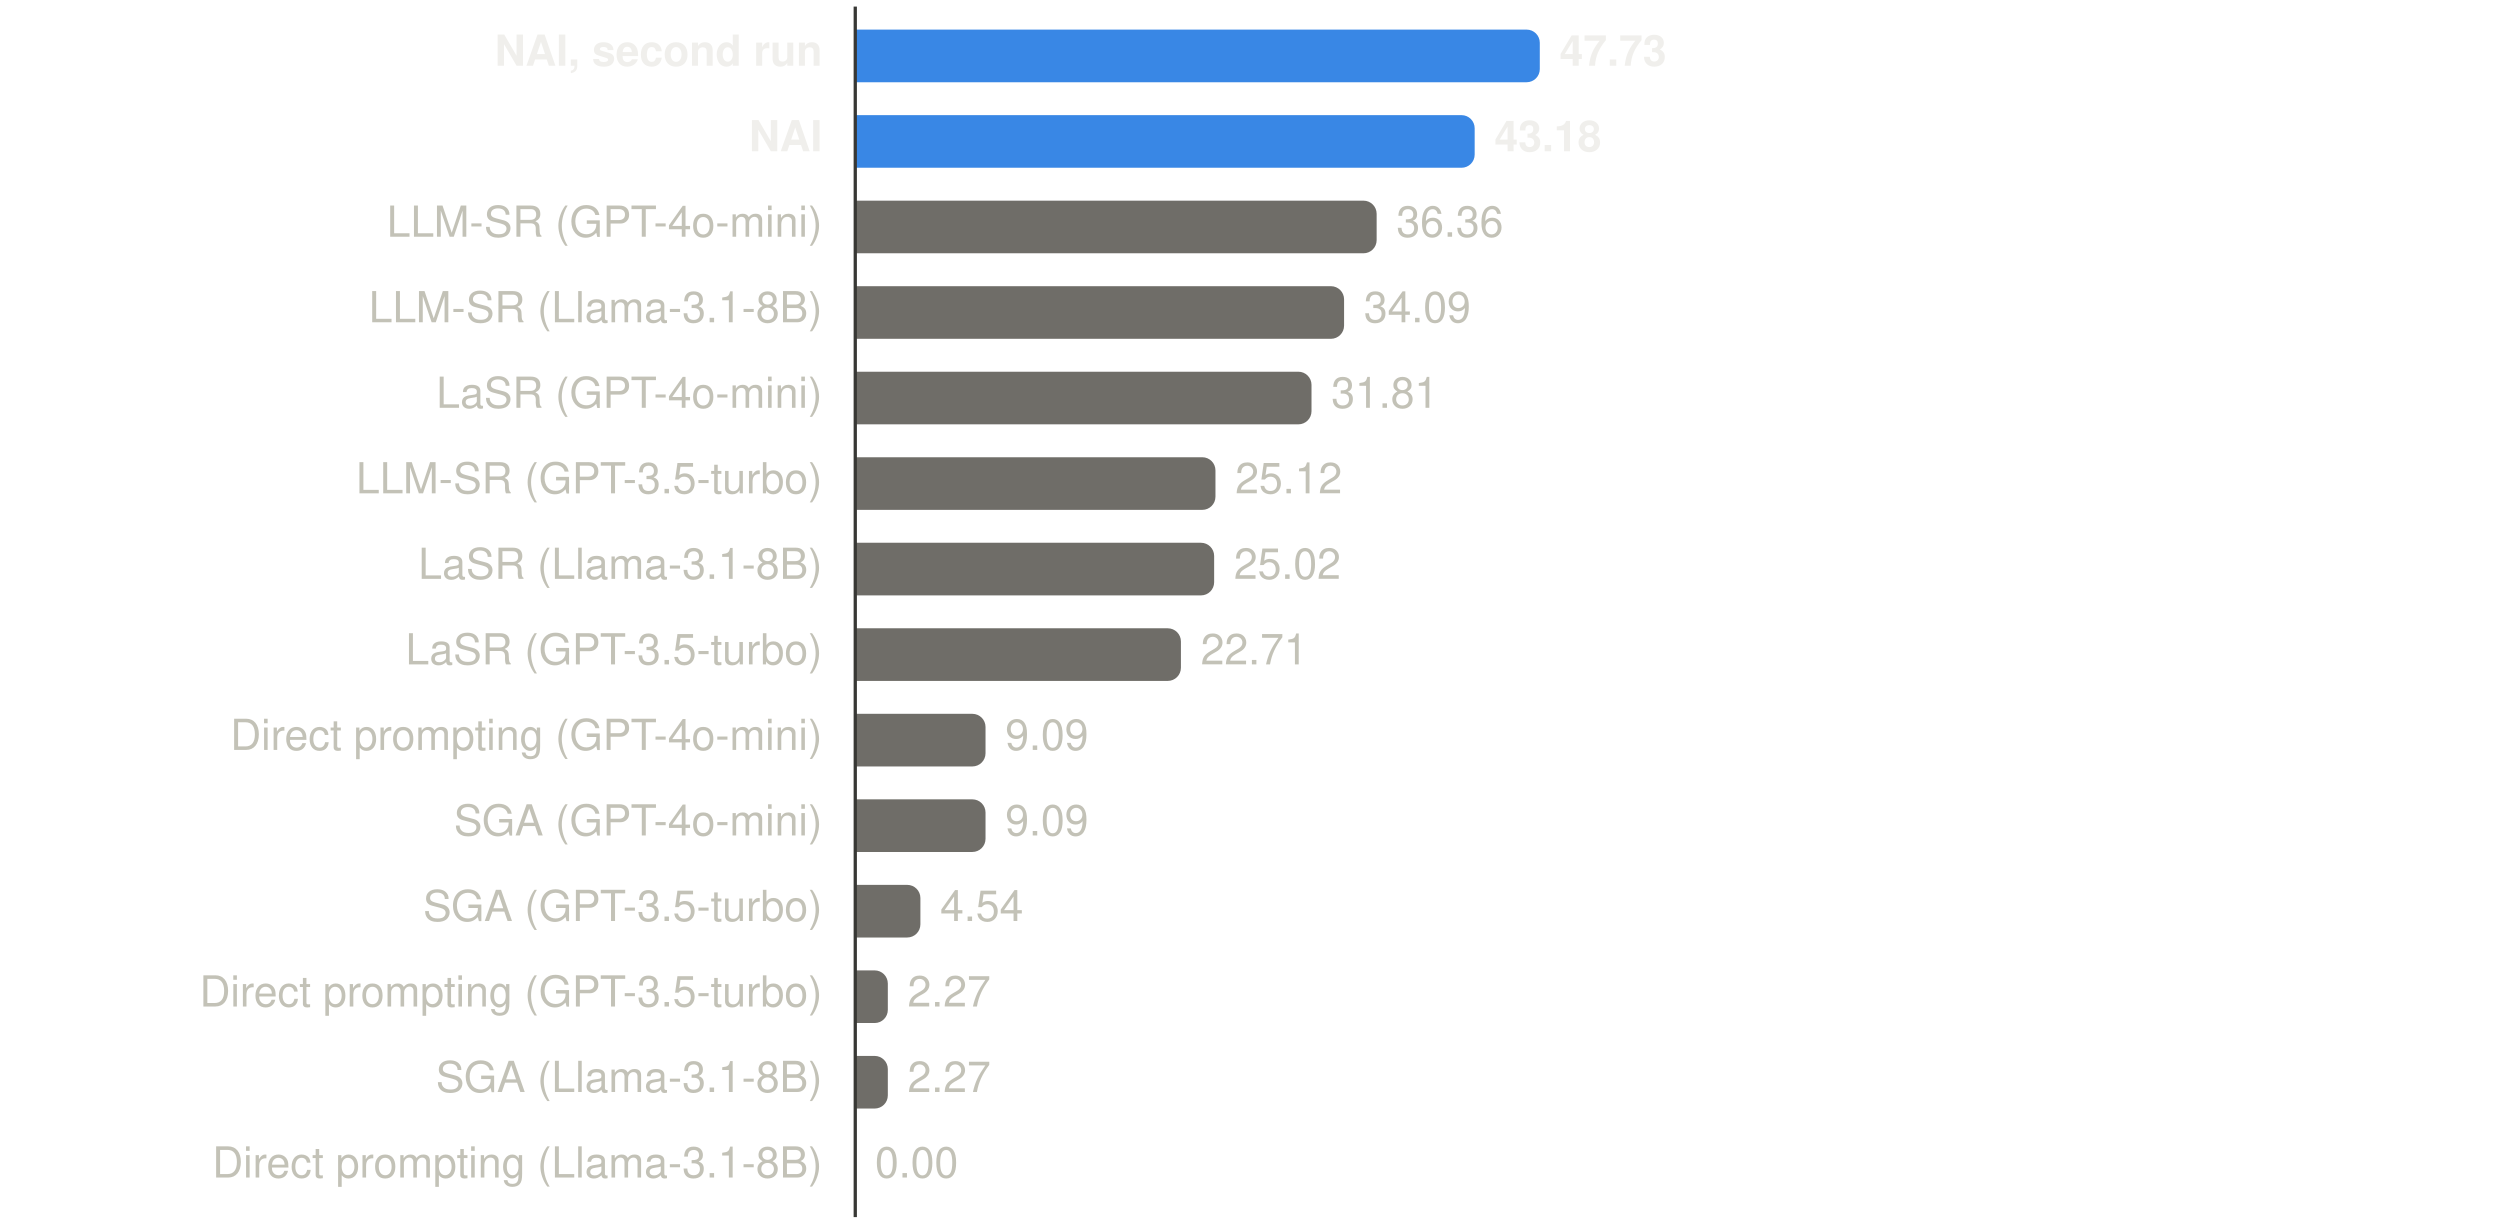
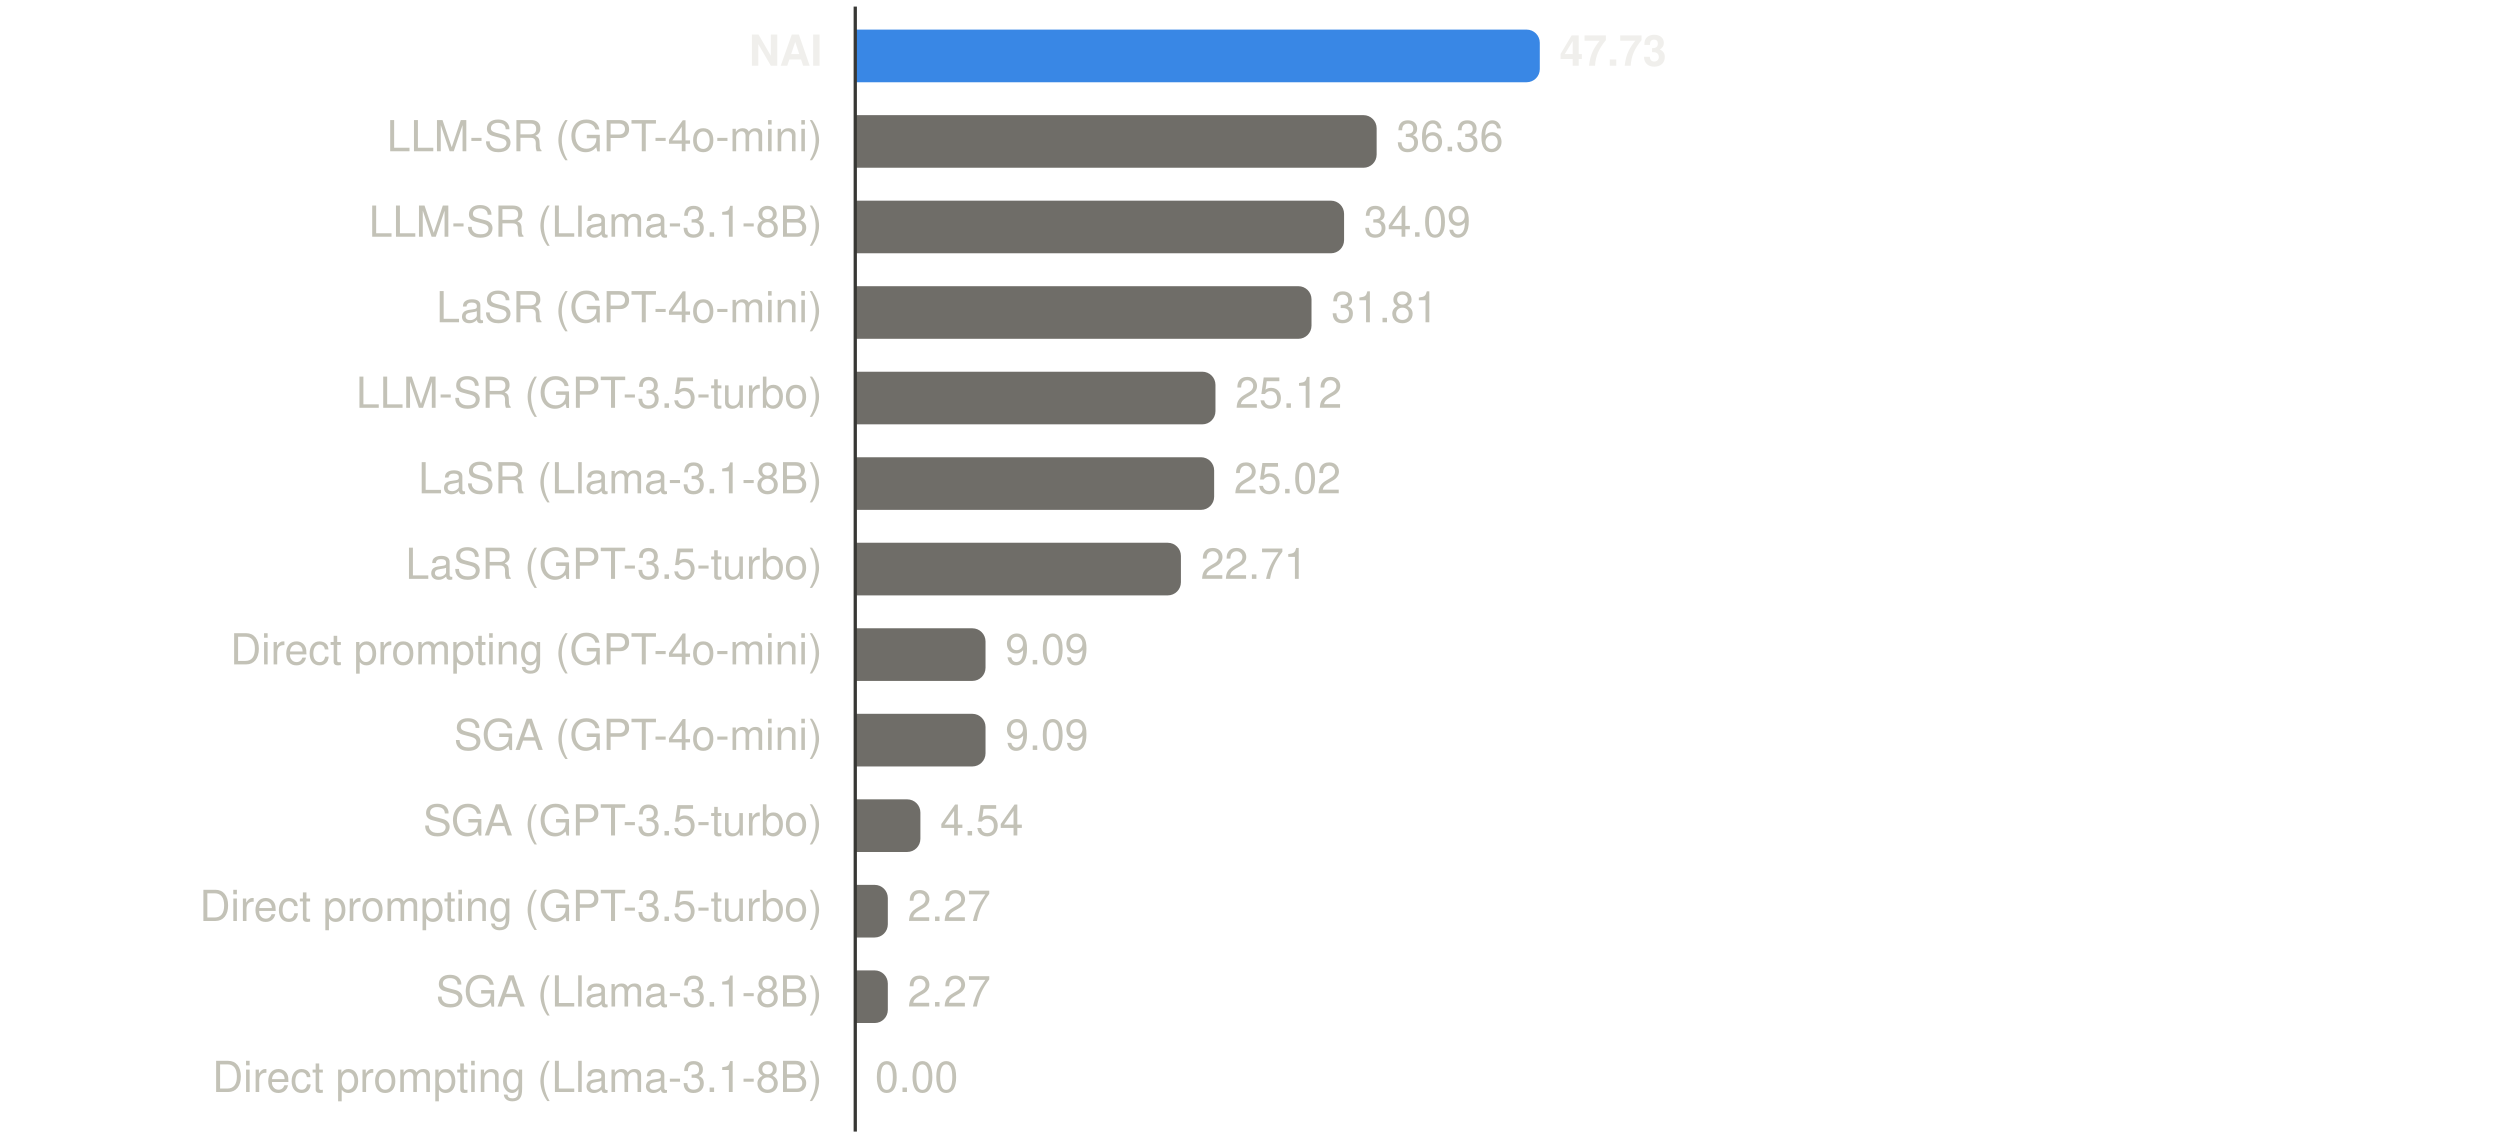
- <svg xmlns="http://www.w3.org/2000/svg" width="760" height="372" viewBox="0 0 760 372" role="img" aria-labelledby="t d">
+ <svg xmlns="http://www.w3.org/2000/svg" width="760" height="346" viewBox="0 0 760 346" role="img" aria-labelledby="t d">
  <g font-family="system-ui, -apple-system, 'Segoe UI', Helvetica, Arial, sans-serif" font-size="13">
-     <text x="250" y="17.0" fill="#f0efec" text-anchor="end" dominant-baseline="central" font-weight="700">NAI, second run</text>
+     <text x="250" y="17.0" fill="#f0efec" text-anchor="end" dominant-baseline="central" font-weight="700">NAI</text>
    <path d="M260.0 9.0 H464.1 a4 4 0 0 1 4 4 V21.0 a4 4 0 0 1 -4 4 H260.0 Z" fill="#3987e5" />
    <text x="474.1" y="17.0" fill="#f0efec" dominant-baseline="central" font-weight="700">47.73</text>
-     <text x="250" y="43.0" fill="#f0efec" text-anchor="end" dominant-baseline="central" font-weight="700">NAI</text>
-     <path d="M260.0 35.0 H444.3 a4 4 0 0 1 4 4 V47.0 a4 4 0 0 1 -4 4 H260.0 Z" fill="#3987e5" />
-     <text x="454.3" y="43.0" fill="#f0efec" dominant-baseline="central" font-weight="700">43.18</text>
-     <text x="250" y="69.0" fill="#c3c2b7" text-anchor="end" dominant-baseline="central">LLM-SR (GPT-4o-mini)</text>
-     <path d="M260.0 61.0 H414.5 a4 4 0 0 1 4 4 V73.0 a4 4 0 0 1 -4 4 H260.0 Z" fill="#6f6d68" />
-     <text x="424.5" y="69.0" fill="#c3c2b7" dominant-baseline="central">36.36</text>
-     <text x="250" y="95.0" fill="#c3c2b7" text-anchor="end" dominant-baseline="central">LLM-SR (Llama-3.1-8B)</text>
-     <path d="M260.0 87.0 H404.6 a4 4 0 0 1 4 4 V99.0 a4 4 0 0 1 -4 4 H260.0 Z" fill="#6f6d68" />
-     <text x="414.6" y="95.0" fill="#c3c2b7" dominant-baseline="central">34.09</text>
-     <text x="250" y="121.0" fill="#c3c2b7" text-anchor="end" dominant-baseline="central">LaSR (GPT-4o-mini)</text>
-     <path d="M260.0 113.0 H394.7 a4 4 0 0 1 4 4 V125.0 a4 4 0 0 1 -4 4 H260.0 Z" fill="#6f6d68" />
-     <text x="404.7" y="121.0" fill="#c3c2b7" dominant-baseline="central">31.81</text>
-     <text x="250" y="147.0" fill="#c3c2b7" text-anchor="end" dominant-baseline="central">LLM-SR (GPT-3.5-turbo)</text>
-     <path d="M260.0 139.0 H365.5 a4 4 0 0 1 4 4 V151.0 a4 4 0 0 1 -4 4 H260.0 Z" fill="#6f6d68" />
-     <text x="375.5" y="147.0" fill="#c3c2b7" dominant-baseline="central">25.12</text>
-     <text x="250" y="173.0" fill="#c3c2b7" text-anchor="end" dominant-baseline="central">LaSR (Llama-3.1-8B)</text>
-     <path d="M260.0 165.0 H365.1 a4 4 0 0 1 4 4 V177.0 a4 4 0 0 1 -4 4 H260.0 Z" fill="#6f6d68" />
-     <text x="375.1" y="173.0" fill="#c3c2b7" dominant-baseline="central">25.02</text>
-     <text x="250" y="199.0" fill="#c3c2b7" text-anchor="end" dominant-baseline="central">LaSR (GPT-3.5-turbo)</text>
-     <path d="M260.0 191.0 H355.0 a4 4 0 0 1 4 4 V203.0 a4 4 0 0 1 -4 4 H260.0 Z" fill="#6f6d68" />
-     <text x="365.0" y="199.0" fill="#c3c2b7" dominant-baseline="central">22.71</text>
-     <text x="250" y="225.0" fill="#c3c2b7" text-anchor="end" dominant-baseline="central">Direct prompting (GPT-4o-mini)</text>
+     <text x="250" y="43.0" fill="#c3c2b7" text-anchor="end" dominant-baseline="central">LLM-SR (GPT-4o-mini)</text>
+     <path d="M260.0 35.0 H414.5 a4 4 0 0 1 4 4 V47.0 a4 4 0 0 1 -4 4 H260.0 Z" fill="#6f6d68" />
+     <text x="424.5" y="43.0" fill="#c3c2b7" dominant-baseline="central">36.36</text>
+     <text x="250" y="69.0" fill="#c3c2b7" text-anchor="end" dominant-baseline="central">LLM-SR (Llama-3.1-8B)</text>
+     <path d="M260.0 61.0 H404.6 a4 4 0 0 1 4 4 V73.0 a4 4 0 0 1 -4 4 H260.0 Z" fill="#6f6d68" />
+     <text x="414.6" y="69.0" fill="#c3c2b7" dominant-baseline="central">34.09</text>
+     <text x="250" y="95.0" fill="#c3c2b7" text-anchor="end" dominant-baseline="central">LaSR (GPT-4o-mini)</text>
+     <path d="M260.0 87.0 H394.7 a4 4 0 0 1 4 4 V99.0 a4 4 0 0 1 -4 4 H260.0 Z" fill="#6f6d68" />
+     <text x="404.7" y="95.0" fill="#c3c2b7" dominant-baseline="central">31.81</text>
+     <text x="250" y="121.0" fill="#c3c2b7" text-anchor="end" dominant-baseline="central">LLM-SR (GPT-3.5-turbo)</text>
+     <path d="M260.0 113.0 H365.5 a4 4 0 0 1 4 4 V125.0 a4 4 0 0 1 -4 4 H260.0 Z" fill="#6f6d68" />
+     <text x="375.5" y="121.0" fill="#c3c2b7" dominant-baseline="central">25.12</text>
+     <text x="250" y="147.0" fill="#c3c2b7" text-anchor="end" dominant-baseline="central">LaSR (Llama-3.1-8B)</text>
+     <path d="M260.0 139.0 H365.1 a4 4 0 0 1 4 4 V151.0 a4 4 0 0 1 -4 4 H260.0 Z" fill="#6f6d68" />
+     <text x="375.1" y="147.0" fill="#c3c2b7" dominant-baseline="central">25.02</text>
+     <text x="250" y="173.0" fill="#c3c2b7" text-anchor="end" dominant-baseline="central">LaSR (GPT-3.5-turbo)</text>
+     <path d="M260.0 165.0 H355.0 a4 4 0 0 1 4 4 V177.0 a4 4 0 0 1 -4 4 H260.0 Z" fill="#6f6d68" />
+     <text x="365.0" y="173.0" fill="#c3c2b7" dominant-baseline="central">22.71</text>
+     <text x="250" y="199.0" fill="#c3c2b7" text-anchor="end" dominant-baseline="central">Direct prompting (GPT-4o-mini)</text>
+     <path d="M260.0 191.0 H295.6 a4 4 0 0 1 4 4 V203.0 a4 4 0 0 1 -4 4 H260.0 Z" fill="#6f6d68" />
+     <text x="305.6" y="199.0" fill="#c3c2b7" dominant-baseline="central">9.09</text>
+     <text x="250" y="225.0" fill="#c3c2b7" text-anchor="end" dominant-baseline="central">SGA (GPT-4o-mini)</text>
    <path d="M260.0 217.0 H295.6 a4 4 0 0 1 4 4 V229.0 a4 4 0 0 1 -4 4 H260.0 Z" fill="#6f6d68" />
    <text x="305.6" y="225.0" fill="#c3c2b7" dominant-baseline="central">9.09</text>
-     <text x="250" y="251.0" fill="#c3c2b7" text-anchor="end" dominant-baseline="central">SGA (GPT-4o-mini)</text>
-     <path d="M260.0 243.0 H295.6 a4 4 0 0 1 4 4 V255.0 a4 4 0 0 1 -4 4 H260.0 Z" fill="#6f6d68" />
-     <text x="305.6" y="251.0" fill="#c3c2b7" dominant-baseline="central">9.09</text>
-     <text x="250" y="277.0" fill="#c3c2b7" text-anchor="end" dominant-baseline="central">SGA (GPT-3.5-turbo)</text>
-     <path d="M260.0 269.0 H275.8 a4 4 0 0 1 4 4 V281.0 a4 4 0 0 1 -4 4 H260.0 Z" fill="#6f6d68" />
-     <text x="285.8" y="277.0" fill="#c3c2b7" dominant-baseline="central">4.54</text>
-     <text x="250" y="303.0" fill="#c3c2b7" text-anchor="end" dominant-baseline="central">Direct prompting (GPT-3.5-turbo)</text>
+     <text x="250" y="251.0" fill="#c3c2b7" text-anchor="end" dominant-baseline="central">SGA (GPT-3.5-turbo)</text>
+     <path d="M260.0 243.0 H275.8 a4 4 0 0 1 4 4 V255.0 a4 4 0 0 1 -4 4 H260.0 Z" fill="#6f6d68" />
+     <text x="285.8" y="251.0" fill="#c3c2b7" dominant-baseline="central">4.54</text>
+     <text x="250" y="277.0" fill="#c3c2b7" text-anchor="end" dominant-baseline="central">Direct prompting (GPT-3.5-turbo)</text>
+     <path d="M260.0 269.0 H265.9 a4 4 0 0 1 4 4 V281.0 a4 4 0 0 1 -4 4 H260.0 Z" fill="#6f6d68" />
+     <text x="275.9" y="277.0" fill="#c3c2b7" dominant-baseline="central">2.27</text>
+     <text x="250" y="303.0" fill="#c3c2b7" text-anchor="end" dominant-baseline="central">SGA (Llama-3.1-8B)</text>
    <path d="M260.0 295.0 H265.9 a4 4 0 0 1 4 4 V307.0 a4 4 0 0 1 -4 4 H260.0 Z" fill="#6f6d68" />
    <text x="275.9" y="303.0" fill="#c3c2b7" dominant-baseline="central">2.27</text>
-     <text x="250" y="329.0" fill="#c3c2b7" text-anchor="end" dominant-baseline="central">SGA (Llama-3.1-8B)</text>
-     <path d="M260.0 321.0 H265.9 a4 4 0 0 1 4 4 V333.0 a4 4 0 0 1 -4 4 H260.0 Z" fill="#6f6d68" />
-     <text x="275.9" y="329.0" fill="#c3c2b7" dominant-baseline="central">2.27</text>
-     <text x="250" y="355.0" fill="#c3c2b7" text-anchor="end" dominant-baseline="central">Direct prompting (Llama-3.1-8B)</text>
-     <text x="266.0" y="355.0" fill="#c3c2b7" dominant-baseline="central">0.00</text>
-     <line x1="260" y1="2" x2="260" y2="370" stroke="#383835" stroke-width="1" />
+     <text x="250" y="329.0" fill="#c3c2b7" text-anchor="end" dominant-baseline="central">Direct prompting (Llama-3.1-8B)</text>
+     <text x="266.0" y="329.0" fill="#c3c2b7" dominant-baseline="central">0.00</text>
+     <line x1="260" y1="2" x2="260" y2="344" stroke="#383835" stroke-width="1" />
  </g>
</svg>
